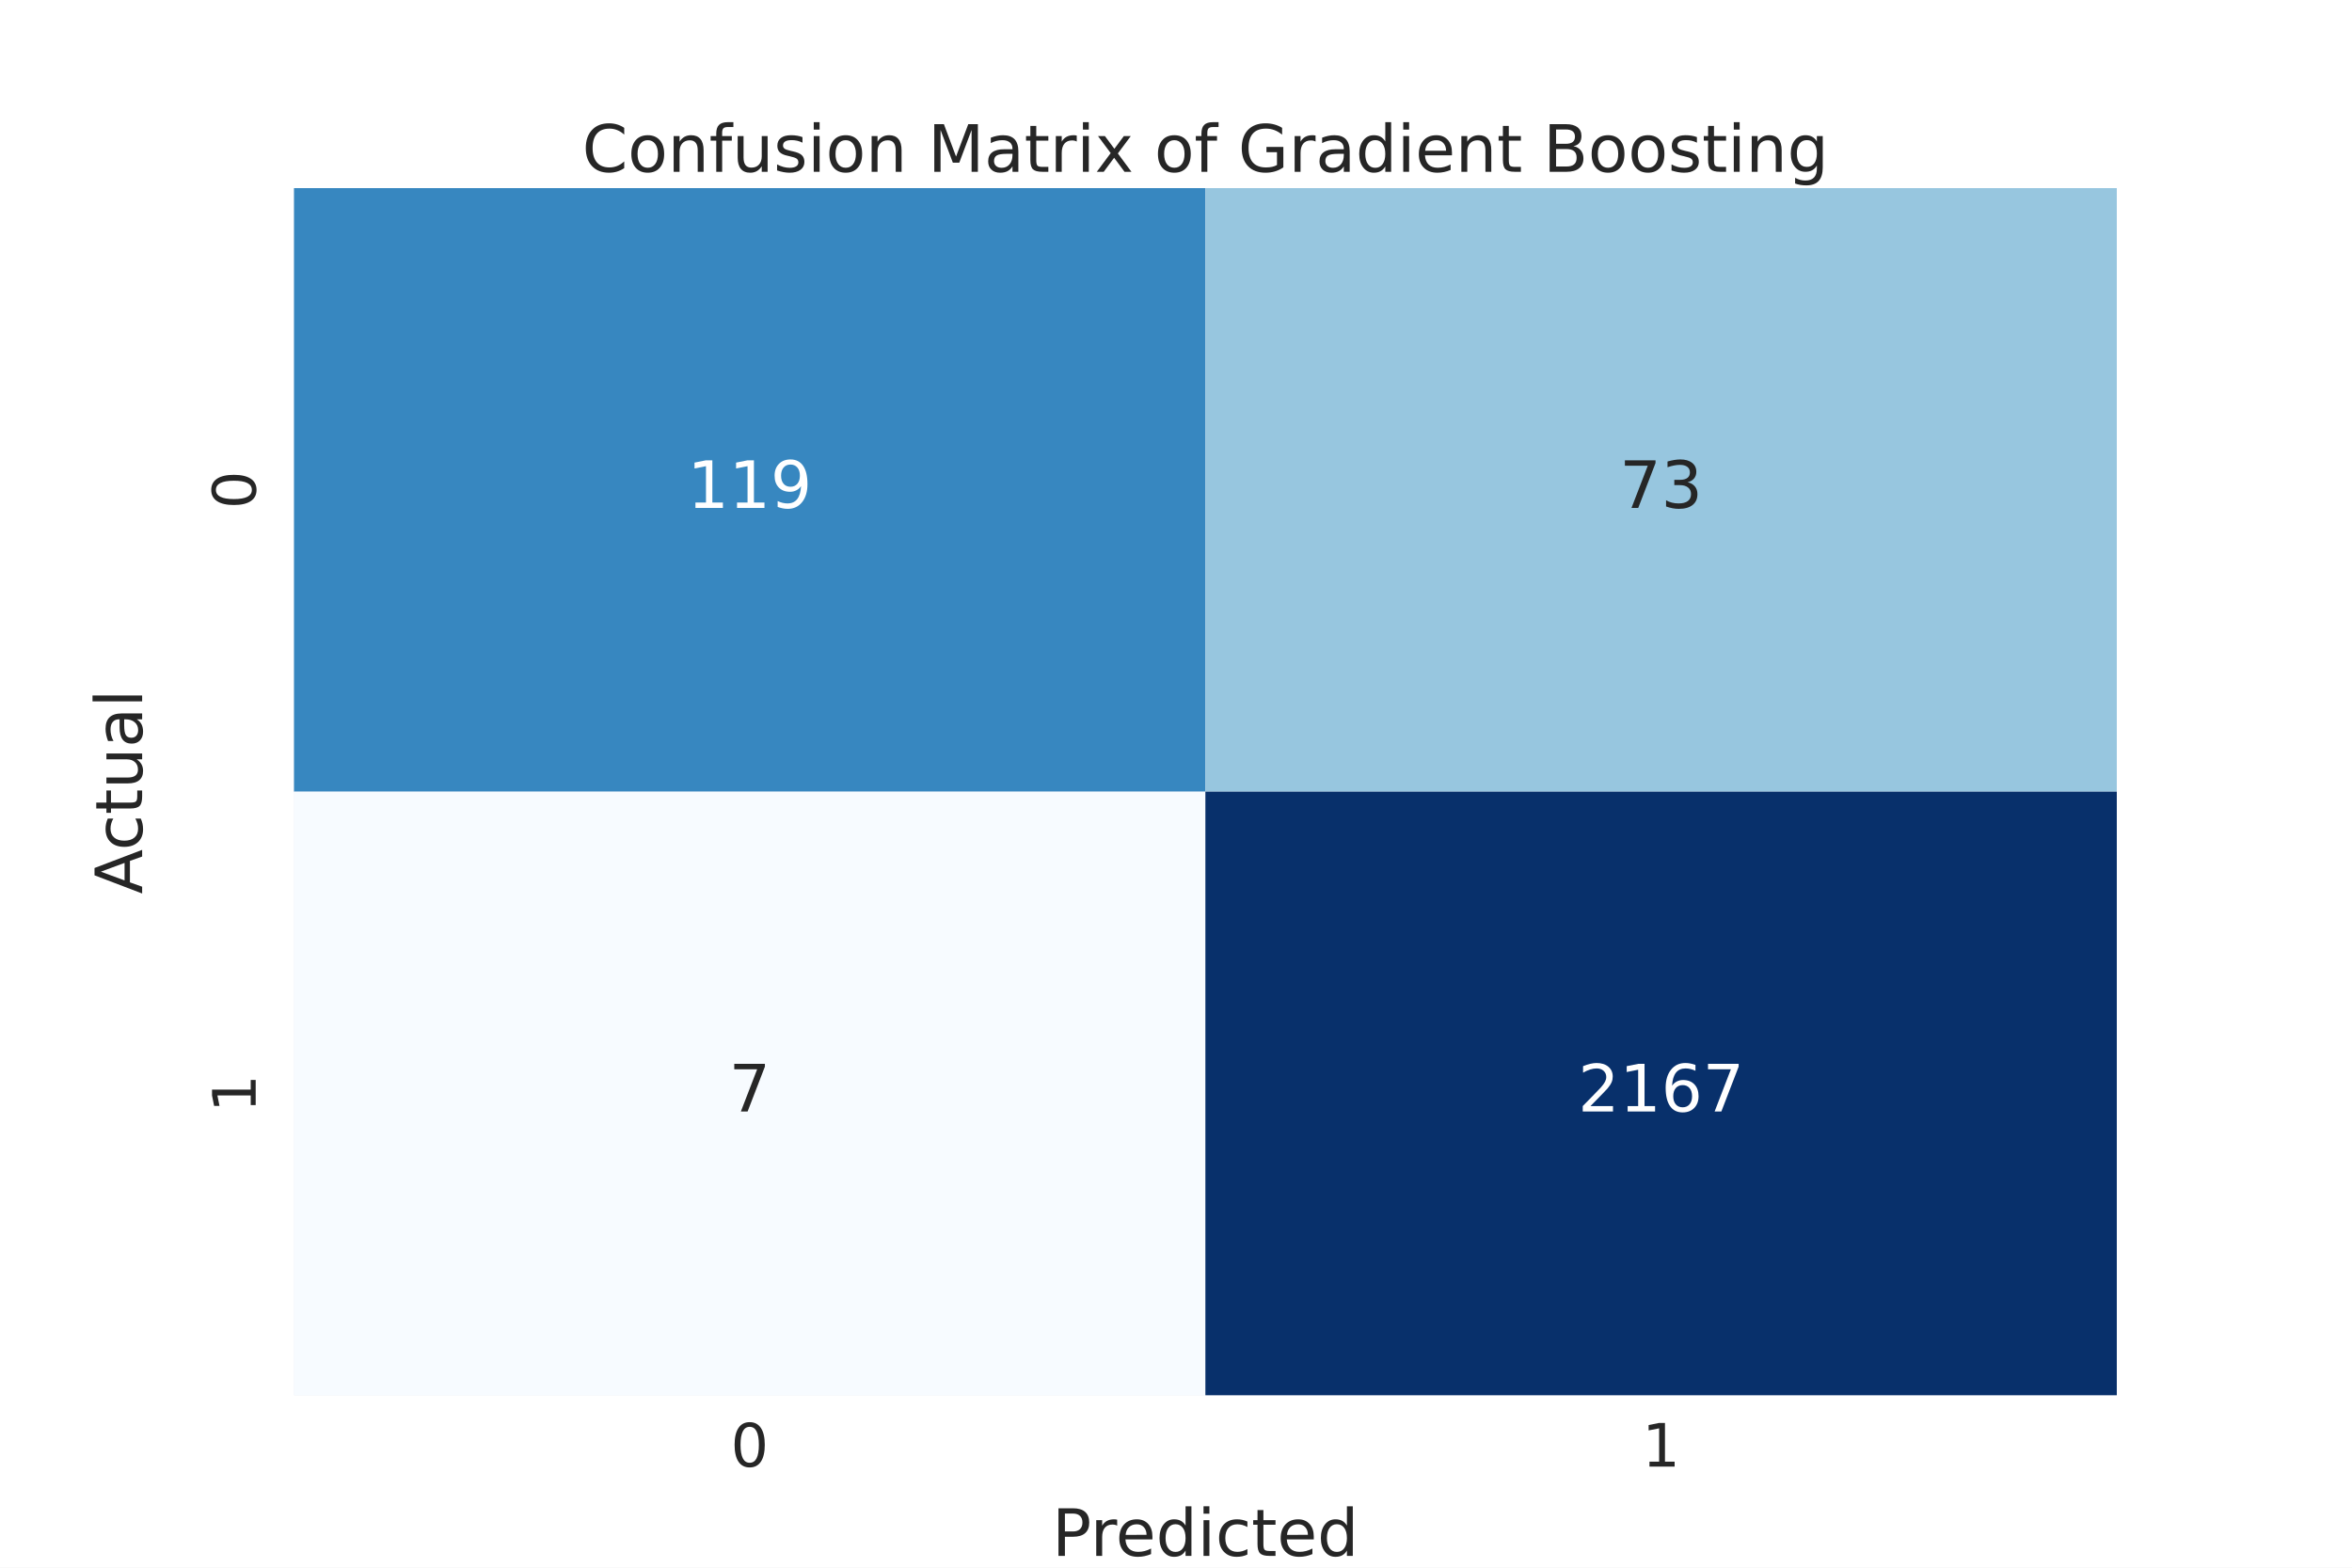
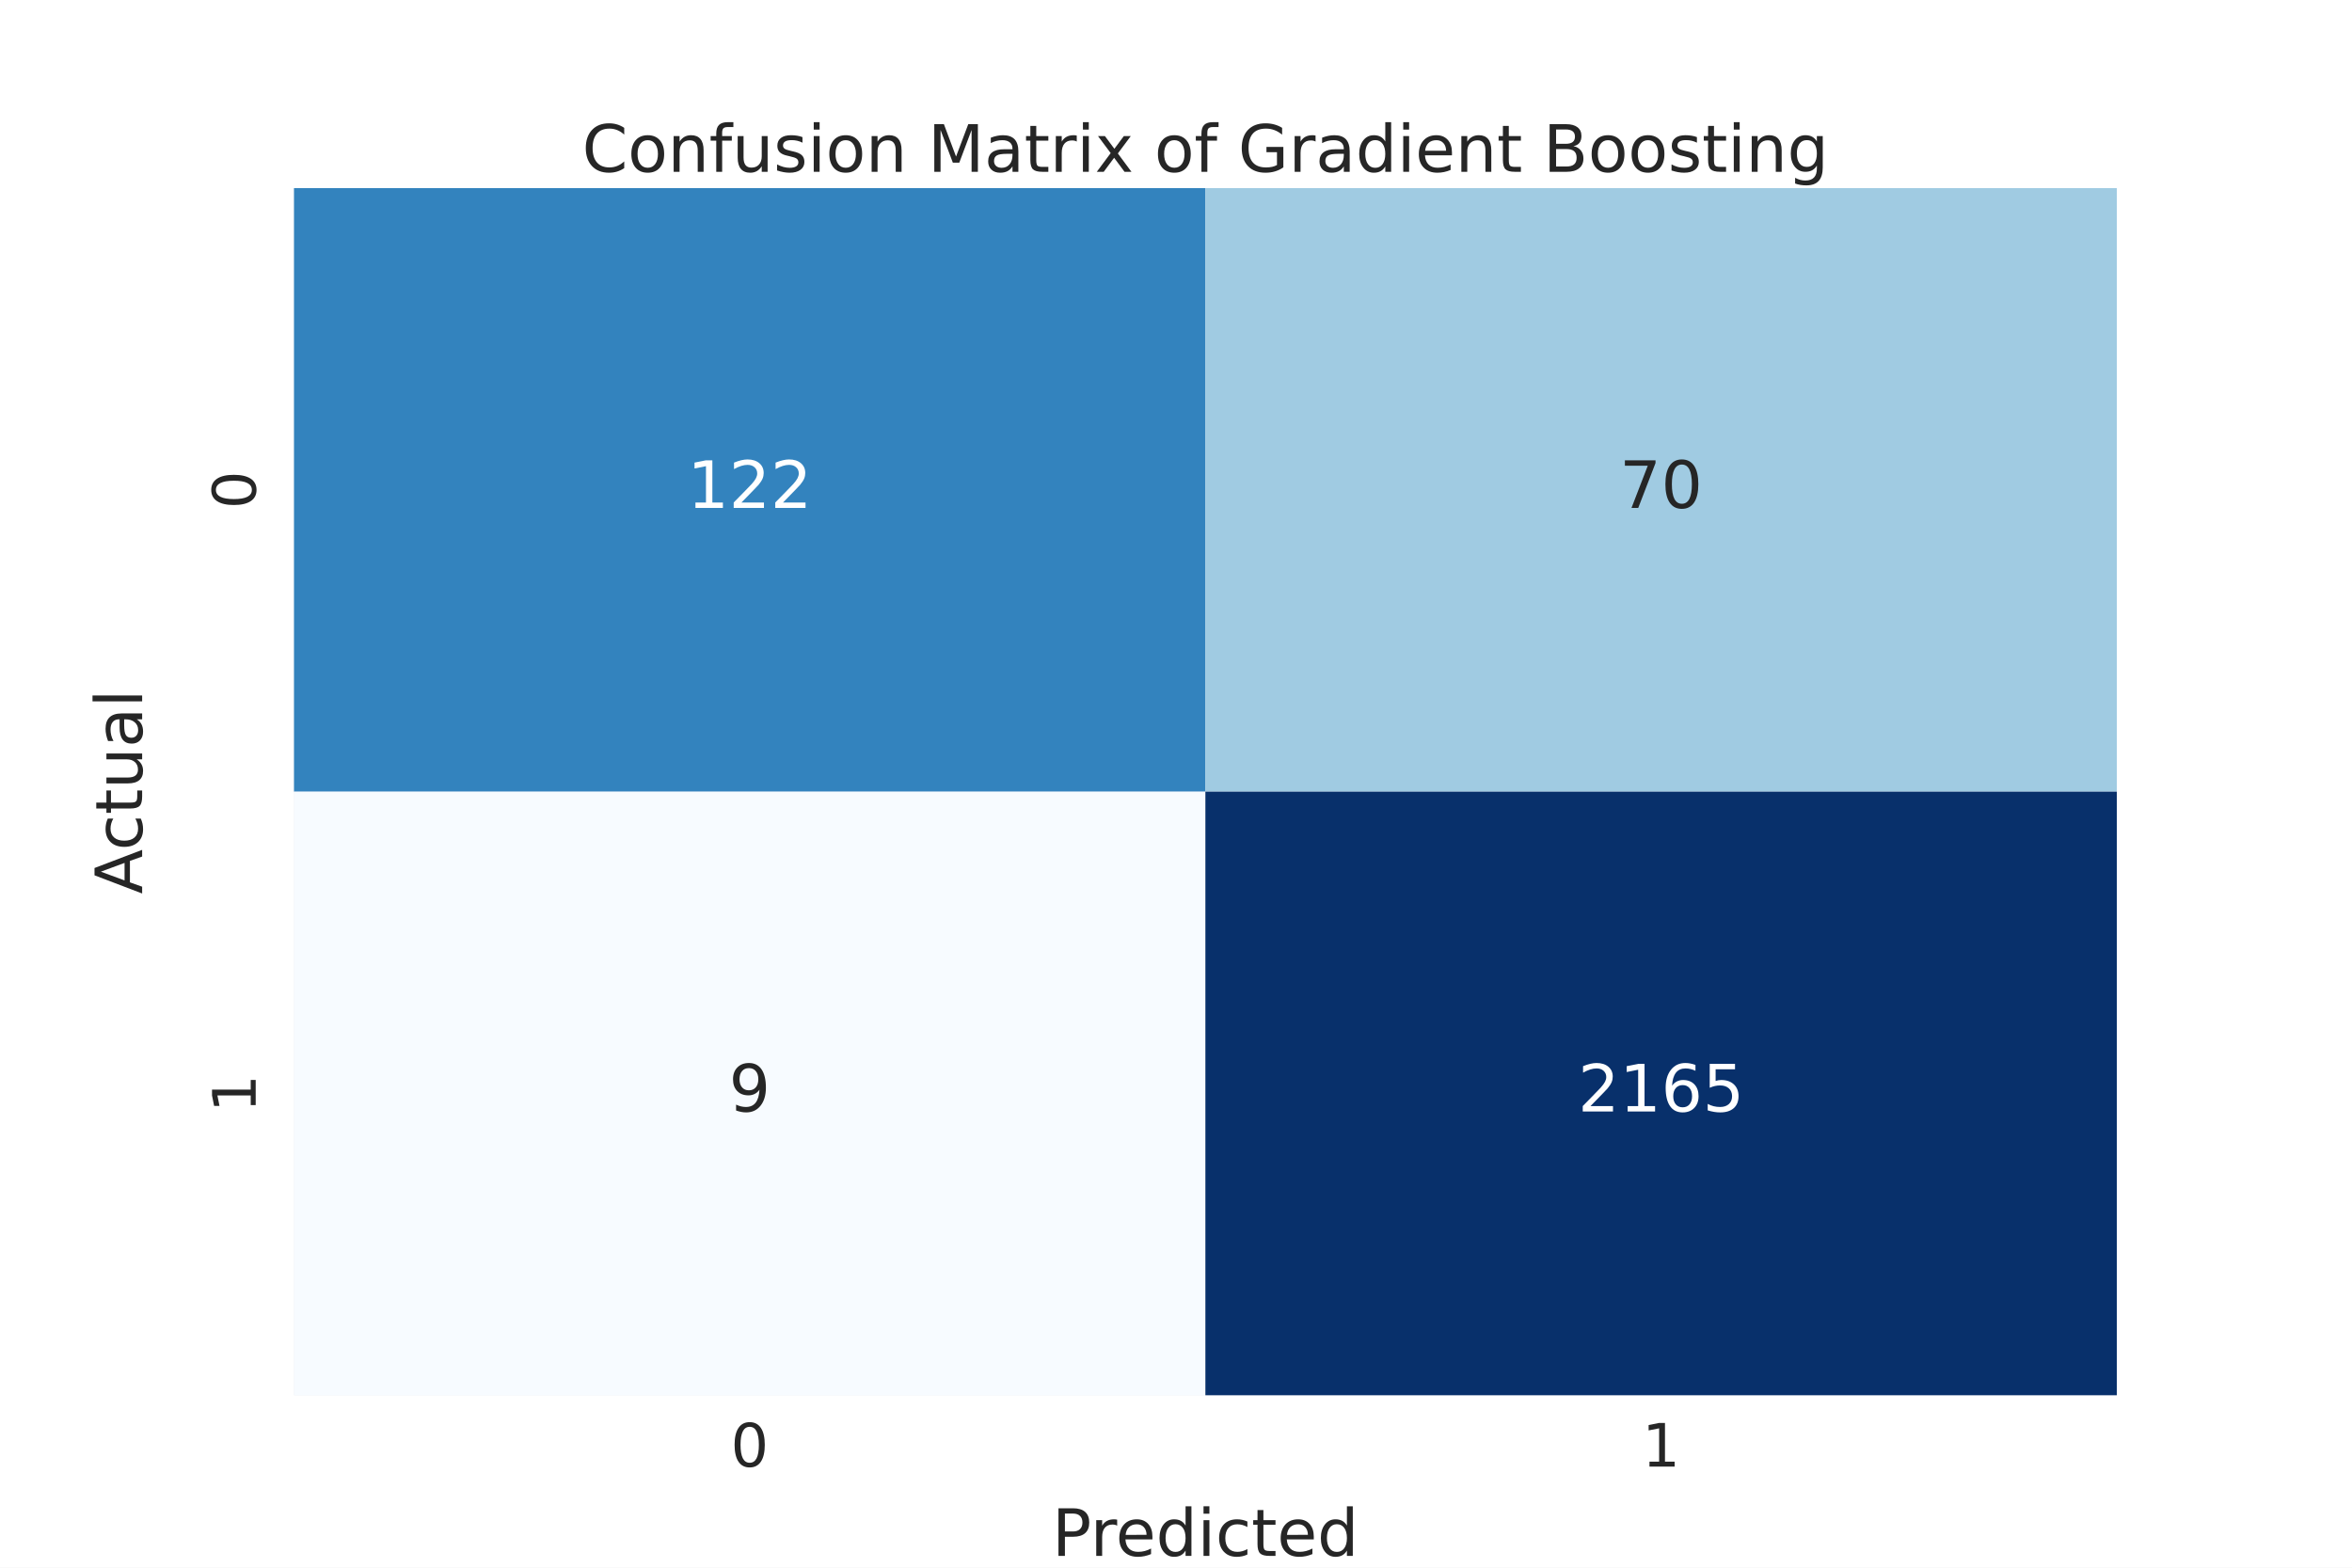
<svg xmlns="http://www.w3.org/2000/svg" xmlns:xlink="http://www.w3.org/1999/xlink" width="864pt" height="576pt" viewBox="0 0 864 576" version="1.1">
  <defs>
    <style type="text/css">*{stroke-linejoin: round; stroke-linecap: butt}</style>
  </defs>
  <g id="figure_1">
    <g id="patch_1">
      <path d="M 0 576  L 864 576  L 864 0  L 0 0  z " style="fill: #ffffff" />
    </g>
    <g id="axes_1">
      <g id="patch_2">
        <path d="M 108 512.64  L 777.6 512.64  L 777.6 69.12  L 108 69.12  z " style="fill: #eaeaf2" />
      </g>
      <g id="matplotlib.axis_1">
        <g id="xtick_1">
          <g id="text_1">
            <g style="fill: #262626" transform="translate(268.4013 538.8566) scale(0.22 -0.22)">
              <defs>
                <path id="DejaVuSans-30" d="M 2034 4250  Q 1547 4250 1301 3770  Q 1056 3291 1056 2328  Q 1056 1369 1301 889  Q 1547 409 2034 409  Q 2525 409 2770 889  Q 3016 1369 3016 2328  Q 3016 3291 2770 3770  Q 2525 4250 2034 4250  z M 2034 4750  Q 2819 4750 3233 4129  Q 3647 3509 3647 2328  Q 3647 1150 3233 529  Q 2819 -91 2034 -91  Q 1250 -91 836 529  Q 422 1150 422 2328  Q 422 3509 836 4129  Q 1250 4750 2034 4750  z " transform="scale(0.015625)" />
              </defs>
              <use xlink:href="#DejaVuSans-30" />
            </g>
          </g>
        </g>
        <g id="xtick_2">
          <g id="text_2">
            <g style="fill: #262626" transform="translate(603.2012 538.8566) scale(0.22 -0.22)">
              <defs>
                <path id="DejaVuSans-31" d="M 794 531  L 1825 531  L 1825 4091  L 703 3866  L 703 4441  L 1819 4666  L 2450 4666  L 2450 531  L 3481 531  L 3481 0  L 794 0  L 794 531  z " transform="scale(0.015625)" />
              </defs>
              <use xlink:href="#DejaVuSans-31" />
            </g>
          </g>
        </g>
        <g id="text_3">
          <g style="fill: #262626" transform="translate(386.4712 571.6681) scale(0.24 -0.24)">
            <defs>
              <path id="DejaVuSans-50" d="M 1259 4147  L 1259 2394  L 2053 2394  Q 2494 2394 2734 2622  Q 2975 2850 2975 3272  Q 2975 3691 2734 3919  Q 2494 4147 2053 4147  L 1259 4147  z M 628 4666  L 2053 4666  Q 2838 4666 3239 4311  Q 3641 3956 3641 3272  Q 3641 2581 3239 2228  Q 2838 1875 2053 1875  L 1259 1875  L 1259 0  L 628 0  L 628 4666  z " transform="scale(0.015625)" />
              <path id="DejaVuSans-72" d="M 2631 2963  Q 2534 3019 2420 3045  Q 2306 3072 2169 3072  Q 1681 3072 1420 2755  Q 1159 2438 1159 1844  L 1159 0  L 581 0  L 581 3500  L 1159 3500  L 1159 2956  Q 1341 3275 1631 3429  Q 1922 3584 2338 3584  Q 2397 3584 2469 3576  Q 2541 3569 2628 3553  L 2631 2963  z " transform="scale(0.015625)" />
              <path id="DejaVuSans-65" d="M 3597 1894  L 3597 1613  L 953 1613  Q 991 1019 1311 708  Q 1631 397 2203 397  Q 2534 397 2845 478  Q 3156 559 3463 722  L 3463 178  Q 3153 47 2828 -22  Q 2503 -91 2169 -91  Q 1331 -91 842 396  Q 353 884 353 1716  Q 353 2575 817 3079  Q 1281 3584 2069 3584  Q 2775 3584 3186 3129  Q 3597 2675 3597 1894  z M 3022 2063  Q 3016 2534 2758 2815  Q 2500 3097 2075 3097  Q 1594 3097 1305 2825  Q 1016 2553 972 2059  L 3022 2063  z " transform="scale(0.015625)" />
              <path id="DejaVuSans-64" d="M 2906 2969  L 2906 4863  L 3481 4863  L 3481 0  L 2906 0  L 2906 525  Q 2725 213 2448 61  Q 2172 -91 1784 -91  Q 1150 -91 751 415  Q 353 922 353 1747  Q 353 2572 751 3078  Q 1150 3584 1784 3584  Q 2172 3584 2448 3432  Q 2725 3281 2906 2969  z M 947 1747  Q 947 1113 1208 752  Q 1469 391 1925 391  Q 2381 391 2643 752  Q 2906 1113 2906 1747  Q 2906 2381 2643 2742  Q 2381 3103 1925 3103  Q 1469 3103 1208 2742  Q 947 2381 947 1747  z " transform="scale(0.015625)" />
              <path id="DejaVuSans-69" d="M 603 3500  L 1178 3500  L 1178 0  L 603 0  L 603 3500  z M 603 4863  L 1178 4863  L 1178 4134  L 603 4134  L 603 4863  z " transform="scale(0.015625)" />
              <path id="DejaVuSans-63" d="M 3122 3366  L 3122 2828  Q 2878 2963 2633 3030  Q 2388 3097 2138 3097  Q 1578 3097 1268 2742  Q 959 2388 959 1747  Q 959 1106 1268 751  Q 1578 397 2138 397  Q 2388 397 2633 464  Q 2878 531 3122 666  L 3122 134  Q 2881 22 2623 -34  Q 2366 -91 2075 -91  Q 1284 -91 818 406  Q 353 903 353 1747  Q 353 2603 823 3093  Q 1294 3584 2113 3584  Q 2378 3584 2631 3529  Q 2884 3475 3122 3366  z " transform="scale(0.015625)" />
              <path id="DejaVuSans-74" d="M 1172 4494  L 1172 3500  L 2356 3500  L 2356 3053  L 1172 3053  L 1172 1153  Q 1172 725 1289 603  Q 1406 481 1766 481  L 2356 481  L 2356 0  L 1766 0  Q 1100 0 847 248  Q 594 497 594 1153  L 594 3053  L 172 3053  L 172 3500  L 594 3500  L 594 4494  L 1172 4494  z " transform="scale(0.015625)" />
            </defs>
            <use xlink:href="#DejaVuSans-50" />
            <use xlink:href="#DejaVuSans-72" x="58.553" />
            <use xlink:href="#DejaVuSans-65" x="97.416" />
            <use xlink:href="#DejaVuSans-64" x="158.939" />
            <use xlink:href="#DejaVuSans-69" x="222.416" />
            <use xlink:href="#DejaVuSans-63" x="250.199" />
            <use xlink:href="#DejaVuSans-74" x="305.18" />
            <use xlink:href="#DejaVuSans-65" x="344.389" />
            <use xlink:href="#DejaVuSans-64" x="405.912" />
          </g>
        </g>
      </g>
      <g id="matplotlib.axis_2">
        <g id="ytick_1">
          <g id="text_4">
            <g style="fill: #262626" transform="translate(93.92469 186.9988) rotate(-90) scale(0.22 -0.22)">
              <use xlink:href="#DejaVuSans-30" />
            </g>
          </g>
        </g>
        <g id="ytick_2">
          <g id="text_5">
            <g style="fill: #262626" transform="translate(93.92469 408.7588) rotate(-90) scale(0.22 -0.22)">
              <use xlink:href="#DejaVuSans-31" />
            </g>
          </g>
        </g>
        <g id="text_6">
          <g style="fill: #262626" transform="translate(52.21688 328.4737) rotate(-90) scale(0.24 -0.24)">
            <defs>
              <path id="DejaVuSans-41" d="M 2188 4044  L 1331 1722  L 3047 1722  L 2188 4044  z M 1831 4666  L 2547 4666  L 4325 0  L 3669 0  L 3244 1197  L 1141 1197  L 716 0  L 50 0  L 1831 4666  z " transform="scale(0.015625)" />
              <path id="DejaVuSans-75" d="M 544 1381  L 544 3500  L 1119 3500  L 1119 1403  Q 1119 906 1312 657  Q 1506 409 1894 409  Q 2359 409 2629 706  Q 2900 1003 2900 1516  L 2900 3500  L 3475 3500  L 3475 0  L 2900 0  L 2900 538  Q 2691 219 2414 64  Q 2138 -91 1772 -91  Q 1169 -91 856 284  Q 544 659 544 1381  z M 1991 3584  L 1991 3584  z " transform="scale(0.015625)" />
              <path id="DejaVuSans-61" d="M 2194 1759  Q 1497 1759 1228 1600  Q 959 1441 959 1056  Q 959 750 1161 570  Q 1363 391 1709 391  Q 2188 391 2477 730  Q 2766 1069 2766 1631  L 2766 1759  L 2194 1759  z M 3341 1997  L 3341 0  L 2766 0  L 2766 531  Q 2569 213 2275 61  Q 1981 -91 1556 -91  Q 1019 -91 701 211  Q 384 513 384 1019  Q 384 1609 779 1909  Q 1175 2209 1959 2209  L 2766 2209  L 2766 2266  Q 2766 2663 2505 2880  Q 2244 3097 1772 3097  Q 1472 3097 1187 3025  Q 903 2953 641 2809  L 641 3341  Q 956 3463 1253 3523  Q 1550 3584 1831 3584  Q 2591 3584 2966 3190  Q 3341 2797 3341 1997  z " transform="scale(0.015625)" />
              <path id="DejaVuSans-6c" d="M 603 4863  L 1178 4863  L 1178 0  L 603 0  L 603 4863  z " transform="scale(0.015625)" />
            </defs>
            <use xlink:href="#DejaVuSans-41" />
            <use xlink:href="#DejaVuSans-63" x="66.658" />
            <use xlink:href="#DejaVuSans-74" x="121.639" />
            <use xlink:href="#DejaVuSans-75" x="160.848" />
            <use xlink:href="#DejaVuSans-61" x="224.227" />
            <use xlink:href="#DejaVuSans-6c" x="285.506" />
          </g>
        </g>
      </g>
      <g id="QuadMesh_1">
-         <path d="M 108 69.12  L 442.8 69.12  L 442.8 290.88  L 108 290.88  L 108 69.12  " clip-path="url(#p61d8cef63f)" style="fill: #3787c0" />
-         <path d="M 442.8 69.12  L 777.6 69.12  L 777.6 290.88  L 442.8 290.88  L 442.8 69.12  " clip-path="url(#p61d8cef63f)" style="fill: #97c6df" />
-         <path d="M 108 290.88  L 442.8 290.88  L 442.8 512.64  L 108 512.64  L 108 290.88  " clip-path="url(#p61d8cef63f)" style="fill: #f7fbff" />
-         <path d="M 442.8 290.88  L 777.6 290.88  L 777.6 512.64  L 442.8 512.64  L 442.8 290.88  " clip-path="url(#p61d8cef63f)" style="fill: #08306b" />
+         <path d="M 108 69.12  L 442.8 69.12  L 442.8 290.88  L 108 290.88  L 108 69.12  " clip-path="url(#p28cd6d9ed1)" style="fill: #3383be" />
+         <path d="M 442.8 69.12  L 777.6 69.12  L 777.6 290.88  L 442.8 290.88  L 442.8 69.12  " clip-path="url(#p28cd6d9ed1)" style="fill: #a0cbe2" />
+         <path d="M 108 290.88  L 442.8 290.88  L 442.8 512.64  L 108 512.64  L 108 290.88  " clip-path="url(#p28cd6d9ed1)" style="fill: #f7fbff" />
+         <path d="M 442.8 290.88  L 777.6 290.88  L 777.6 512.64  L 442.8 512.64  L 442.8 290.88  " clip-path="url(#p28cd6d9ed1)" style="fill: #08306b" />
      </g>
      <g id="text_7">
        <g style="fill: #ffffff" transform="translate(252.495 186.6225) scale(0.24 -0.24)">
          <defs>
-             <path id="DejaVuSans-39" d="M 703 97  L 703 672  Q 941 559 1184 500  Q 1428 441 1663 441  Q 2288 441 2617 861  Q 2947 1281 2994 2138  Q 2813 1869 2534 1725  Q 2256 1581 1919 1581  Q 1219 1581 811 2004  Q 403 2428 403 3163  Q 403 3881 828 4315  Q 1253 4750 1959 4750  Q 2769 4750 3195 4129  Q 3622 3509 3622 2328  Q 3622 1225 3098 567  Q 2575 -91 1691 -91  Q 1453 -91 1209 -44  Q 966 3 703 97  z M 1959 2075  Q 2384 2075 2632 2365  Q 2881 2656 2881 3163  Q 2881 3666 2632 3958  Q 2384 4250 1959 4250  Q 1534 4250 1286 3958  Q 1038 3666 1038 3163  Q 1038 2656 1286 2365  Q 1534 2075 1959 2075  z " transform="scale(0.015625)" />
+             <path id="DejaVuSans-32" d="M 1228 531  L 3431 531  L 3431 0  L 469 0  L 469 531  Q 828 903 1448 1529  Q 2069 2156 2228 2338  Q 2531 2678 2651 2914  Q 2772 3150 2772 3378  Q 2772 3750 2511 3984  Q 2250 4219 1831 4219  Q 1534 4219 1204 4116  Q 875 4013 500 3803  L 500 4441  Q 881 4594 1212 4672  Q 1544 4750 1819 4750  Q 2544 4750 2975 4387  Q 3406 4025 3406 3419  Q 3406 3131 3298 2873  Q 3191 2616 2906 2266  Q 2828 2175 2409 1742  Q 1991 1309 1228 531  z " transform="scale(0.015625)" />
          </defs>
          <use xlink:href="#DejaVuSans-31" />
-           <use xlink:href="#DejaVuSans-31" x="63.623" />
-           <use xlink:href="#DejaVuSans-39" x="127.246" />
+           <use xlink:href="#DejaVuSans-32" x="63.623" />
+           <use xlink:href="#DejaVuSans-32" x="127.246" />
        </g>
      </g>
      <g id="text_8">
        <g style="fill: #262626" transform="translate(594.93 186.6225) scale(0.24 -0.24)">
          <defs>
            <path id="DejaVuSans-37" d="M 525 4666  L 3525 4666  L 3525 4397  L 1831 0  L 1172 0  L 2766 4134  L 525 4134  L 525 4666  z " transform="scale(0.015625)" />
-             <path id="DejaVuSans-33" d="M 2597 2516  Q 3050 2419 3304 2112  Q 3559 1806 3559 1356  Q 3559 666 3084 287  Q 2609 -91 1734 -91  Q 1441 -91 1130 -33  Q 819 25 488 141  L 488 750  Q 750 597 1062 519  Q 1375 441 1716 441  Q 2309 441 2620 675  Q 2931 909 2931 1356  Q 2931 1769 2642 2001  Q 2353 2234 1838 2234  L 1294 2234  L 1294 2753  L 1863 2753  Q 2328 2753 2575 2939  Q 2822 3125 2822 3475  Q 2822 3834 2567 4026  Q 2313 4219 1838 4219  Q 1578 4219 1281 4162  Q 984 4106 628 3988  L 628 4550  Q 988 4650 1302 4700  Q 1616 4750 1894 4750  Q 2613 4750 3031 4423  Q 3450 4097 3450 3541  Q 3450 3153 3228 2886  Q 3006 2619 2597 2516  z " transform="scale(0.015625)" />
          </defs>
          <use xlink:href="#DejaVuSans-37" />
-           <use xlink:href="#DejaVuSans-33" x="63.623" />
+           <use xlink:href="#DejaVuSans-30" x="63.623" />
        </g>
      </g>
      <g id="text_9">
        <g style="fill: #262626" transform="translate(267.765 408.3825) scale(0.24 -0.24)">
-           <use xlink:href="#DejaVuSans-37" />
+           <defs>
+             <path id="DejaVuSans-39" d="M 703 97  L 703 672  Q 941 559 1184 500  Q 1428 441 1663 441  Q 2288 441 2617 861  Q 2947 1281 2994 2138  Q 2813 1869 2534 1725  Q 2256 1581 1919 1581  Q 1219 1581 811 2004  Q 403 2428 403 3163  Q 403 3881 828 4315  Q 1253 4750 1959 4750  Q 2769 4750 3195 4129  Q 3622 3509 3622 2328  Q 3622 1225 3098 567  Q 2575 -91 1691 -91  Q 1453 -91 1209 -44  Q 966 3 703 97  z M 1959 2075  Q 2384 2075 2632 2365  Q 2881 2656 2881 3163  Q 2881 3666 2632 3958  Q 2384 4250 1959 4250  Q 1534 4250 1286 3958  Q 1038 3666 1038 3163  Q 1038 2656 1286 2365  Q 1534 2075 1959 2075  z " transform="scale(0.015625)" />
+           </defs>
+           <use xlink:href="#DejaVuSans-39" />
        </g>
      </g>
      <g id="text_10">
        <g style="fill: #ffffff" transform="translate(579.66 408.3825) scale(0.24 -0.24)">
          <defs>
-             <path id="DejaVuSans-32" d="M 1228 531  L 3431 531  L 3431 0  L 469 0  L 469 531  Q 828 903 1448 1529  Q 2069 2156 2228 2338  Q 2531 2678 2651 2914  Q 2772 3150 2772 3378  Q 2772 3750 2511 3984  Q 2250 4219 1831 4219  Q 1534 4219 1204 4116  Q 875 4013 500 3803  L 500 4441  Q 881 4594 1212 4672  Q 1544 4750 1819 4750  Q 2544 4750 2975 4387  Q 3406 4025 3406 3419  Q 3406 3131 3298 2873  Q 3191 2616 2906 2266  Q 2828 2175 2409 1742  Q 1991 1309 1228 531  z " transform="scale(0.015625)" />
            <path id="DejaVuSans-36" d="M 2113 2584  Q 1688 2584 1439 2293  Q 1191 2003 1191 1497  Q 1191 994 1439 701  Q 1688 409 2113 409  Q 2538 409 2786 701  Q 3034 994 3034 1497  Q 3034 2003 2786 2293  Q 2538 2584 2113 2584  z M 3366 4563  L 3366 3988  Q 3128 4100 2886 4159  Q 2644 4219 2406 4219  Q 1781 4219 1451 3797  Q 1122 3375 1075 2522  Q 1259 2794 1537 2939  Q 1816 3084 2150 3084  Q 2853 3084 3261 2657  Q 3669 2231 3669 1497  Q 3669 778 3244 343  Q 2819 -91 2113 -91  Q 1303 -91 875 529  Q 447 1150 447 2328  Q 447 3434 972 4092  Q 1497 4750 2381 4750  Q 2619 4750 2861 4703  Q 3103 4656 3366 4563  z " transform="scale(0.015625)" />
+             <path id="DejaVuSans-35" d="M 691 4666  L 3169 4666  L 3169 4134  L 1269 4134  L 1269 2991  Q 1406 3038 1543 3061  Q 1681 3084 1819 3084  Q 2600 3084 3056 2656  Q 3513 2228 3513 1497  Q 3513 744 3044 326  Q 2575 -91 1722 -91  Q 1428 -91 1123 -41  Q 819 9 494 109  L 494 744  Q 775 591 1075 516  Q 1375 441 1709 441  Q 2250 441 2565 725  Q 2881 1009 2881 1497  Q 2881 1984 2565 2268  Q 2250 2553 1709 2553  Q 1456 2553 1204 2497  Q 953 2441 691 2322  L 691 4666  z " transform="scale(0.015625)" />
          </defs>
          <use xlink:href="#DejaVuSans-32" />
          <use xlink:href="#DejaVuSans-31" x="63.623" />
          <use xlink:href="#DejaVuSans-36" x="127.246" />
-           <use xlink:href="#DejaVuSans-37" x="190.869" />
+           <use xlink:href="#DejaVuSans-35" x="190.869" />
        </g>
      </g>
      <g id="text_11">
        <g style="fill: #262626" transform="translate(213.8475 63.12) scale(0.24 -0.24)">
          <defs>
            <path id="DejaVuSans-43" d="M 4122 4306  L 4122 3641  Q 3803 3938 3442 4084  Q 3081 4231 2675 4231  Q 1875 4231 1450 3742  Q 1025 3253 1025 2328  Q 1025 1406 1450 917  Q 1875 428 2675 428  Q 3081 428 3442 575  Q 3803 722 4122 1019  L 4122 359  Q 3791 134 3420 21  Q 3050 -91 2638 -91  Q 1578 -91 968 557  Q 359 1206 359 2328  Q 359 3453 968 4101  Q 1578 4750 2638 4750  Q 3056 4750 3426 4639  Q 3797 4528 4122 4306  z " transform="scale(0.015625)" />
            <path id="DejaVuSans-6f" d="M 1959 3097  Q 1497 3097 1228 2736  Q 959 2375 959 1747  Q 959 1119 1226 758  Q 1494 397 1959 397  Q 2419 397 2687 759  Q 2956 1122 2956 1747  Q 2956 2369 2687 2733  Q 2419 3097 1959 3097  z M 1959 3584  Q 2709 3584 3137 3096  Q 3566 2609 3566 1747  Q 3566 888 3137 398  Q 2709 -91 1959 -91  Q 1206 -91 779 398  Q 353 888 353 1747  Q 353 2609 779 3096  Q 1206 3584 1959 3584  z " transform="scale(0.015625)" />
            <path id="DejaVuSans-6e" d="M 3513 2113  L 3513 0  L 2938 0  L 2938 2094  Q 2938 2591 2744 2837  Q 2550 3084 2163 3084  Q 1697 3084 1428 2787  Q 1159 2491 1159 1978  L 1159 0  L 581 0  L 581 3500  L 1159 3500  L 1159 2956  Q 1366 3272 1645 3428  Q 1925 3584 2291 3584  Q 2894 3584 3203 3211  Q 3513 2838 3513 2113  z " transform="scale(0.015625)" />
            <path id="DejaVuSans-66" d="M 2375 4863  L 2375 4384  L 1825 4384  Q 1516 4384 1395 4259  Q 1275 4134 1275 3809  L 1275 3500  L 2222 3500  L 2222 3053  L 1275 3053  L 1275 0  L 697 0  L 697 3053  L 147 3053  L 147 3500  L 697 3500  L 697 3744  Q 697 4328 969 4595  Q 1241 4863 1831 4863  L 2375 4863  z " transform="scale(0.015625)" />
            <path id="DejaVuSans-73" d="M 2834 3397  L 2834 2853  Q 2591 2978 2328 3040  Q 2066 3103 1784 3103  Q 1356 3103 1142 2972  Q 928 2841 928 2578  Q 928 2378 1081 2264  Q 1234 2150 1697 2047  L 1894 2003  Q 2506 1872 2764 1633  Q 3022 1394 3022 966  Q 3022 478 2636 193  Q 2250 -91 1575 -91  Q 1294 -91 989 -36  Q 684 19 347 128  L 347 722  Q 666 556 975 473  Q 1284 391 1588 391  Q 1994 391 2212 530  Q 2431 669 2431 922  Q 2431 1156 2273 1281  Q 2116 1406 1581 1522  L 1381 1569  Q 847 1681 609 1914  Q 372 2147 372 2553  Q 372 3047 722 3315  Q 1072 3584 1716 3584  Q 2034 3584 2315 3537  Q 2597 3491 2834 3397  z " transform="scale(0.015625)" />
            <path id="DejaVuSans-20" transform="scale(0.015625)" />
            <path id="DejaVuSans-4d" d="M 628 4666  L 1569 4666  L 2759 1491  L 3956 4666  L 4897 4666  L 4897 0  L 4281 0  L 4281 4097  L 3078 897  L 2444 897  L 1241 4097  L 1241 0  L 628 0  L 628 4666  z " transform="scale(0.015625)" />
            <path id="DejaVuSans-78" d="M 3513 3500  L 2247 1797  L 3578 0  L 2900 0  L 1881 1375  L 863 0  L 184 0  L 1544 1831  L 300 3500  L 978 3500  L 1906 2253  L 2834 3500  L 3513 3500  z " transform="scale(0.015625)" />
            <path id="DejaVuSans-47" d="M 3809 666  L 3809 1919  L 2778 1919  L 2778 2438  L 4434 2438  L 4434 434  Q 4069 175 3628 42  Q 3188 -91 2688 -91  Q 1594 -91 976 548  Q 359 1188 359 2328  Q 359 3472 976 4111  Q 1594 4750 2688 4750  Q 3144 4750 3555 4637  Q 3966 4525 4313 4306  L 4313 3634  Q 3963 3931 3569 4081  Q 3175 4231 2741 4231  Q 1884 4231 1454 3753  Q 1025 3275 1025 2328  Q 1025 1384 1454 906  Q 1884 428 2741 428  Q 3075 428 3337 486  Q 3600 544 3809 666  z " transform="scale(0.015625)" />
            <path id="DejaVuSans-42" d="M 1259 2228  L 1259 519  L 2272 519  Q 2781 519 3026 730  Q 3272 941 3272 1375  Q 3272 1813 3026 2020  Q 2781 2228 2272 2228  L 1259 2228  z M 1259 4147  L 1259 2741  L 2194 2741  Q 2656 2741 2882 2914  Q 3109 3088 3109 3444  Q 3109 3797 2882 3972  Q 2656 4147 2194 4147  L 1259 4147  z M 628 4666  L 2241 4666  Q 2963 4666 3353 4366  Q 3744 4066 3744 3513  Q 3744 3084 3544 2831  Q 3344 2578 2956 2516  Q 3422 2416 3680 2098  Q 3938 1781 3938 1306  Q 3938 681 3513 340  Q 3088 0 2303 0  L 628 0  L 628 4666  z " transform="scale(0.015625)" />
            <path id="DejaVuSans-67" d="M 2906 1791  Q 2906 2416 2648 2759  Q 2391 3103 1925 3103  Q 1463 3103 1205 2759  Q 947 2416 947 1791  Q 947 1169 1205 825  Q 1463 481 1925 481  Q 2391 481 2648 825  Q 2906 1169 2906 1791  z M 3481 434  Q 3481 -459 3084 -895  Q 2688 -1331 1869 -1331  Q 1566 -1331 1297 -1286  Q 1028 -1241 775 -1147  L 775 -588  Q 1028 -725 1275 -790  Q 1522 -856 1778 -856  Q 2344 -856 2625 -561  Q 2906 -266 2906 331  L 2906 616  Q 2728 306 2450 153  Q 2172 0 1784 0  Q 1141 0 747 490  Q 353 981 353 1791  Q 353 2603 747 3093  Q 1141 3584 1784 3584  Q 2172 3584 2450 3431  Q 2728 3278 2906 2969  L 2906 3500  L 3481 3500  L 3481 434  z " transform="scale(0.015625)" />
          </defs>
          <use xlink:href="#DejaVuSans-43" />
          <use xlink:href="#DejaVuSans-6f" x="69.824" />
          <use xlink:href="#DejaVuSans-6e" x="131.006" />
          <use xlink:href="#DejaVuSans-66" x="194.385" />
          <use xlink:href="#DejaVuSans-75" x="229.59" />
          <use xlink:href="#DejaVuSans-73" x="292.969" />
          <use xlink:href="#DejaVuSans-69" x="345.068" />
          <use xlink:href="#DejaVuSans-6f" x="372.852" />
          <use xlink:href="#DejaVuSans-6e" x="434.033" />
          <use xlink:href="#DejaVuSans-20" x="497.412" />
          <use xlink:href="#DejaVuSans-4d" x="529.199" />
          <use xlink:href="#DejaVuSans-61" x="615.479" />
          <use xlink:href="#DejaVuSans-74" x="676.758" />
          <use xlink:href="#DejaVuSans-72" x="715.967" />
          <use xlink:href="#DejaVuSans-69" x="757.08" />
          <use xlink:href="#DejaVuSans-78" x="784.863" />
          <use xlink:href="#DejaVuSans-20" x="844.043" />
          <use xlink:href="#DejaVuSans-6f" x="875.83" />
          <use xlink:href="#DejaVuSans-66" x="937.012" />
          <use xlink:href="#DejaVuSans-20" x="972.217" />
          <use xlink:href="#DejaVuSans-47" x="1004.004" />
          <use xlink:href="#DejaVuSans-72" x="1081.494" />
          <use xlink:href="#DejaVuSans-61" x="1122.607" />
          <use xlink:href="#DejaVuSans-64" x="1183.887" />
          <use xlink:href="#DejaVuSans-69" x="1247.363" />
          <use xlink:href="#DejaVuSans-65" x="1275.146" />
          <use xlink:href="#DejaVuSans-6e" x="1336.67" />
          <use xlink:href="#DejaVuSans-74" x="1400.049" />
          <use xlink:href="#DejaVuSans-20" x="1439.258" />
          <use xlink:href="#DejaVuSans-42" x="1471.045" />
          <use xlink:href="#DejaVuSans-6f" x="1539.648" />
          <use xlink:href="#DejaVuSans-6f" x="1600.83" />
          <use xlink:href="#DejaVuSans-73" x="1662.012" />
          <use xlink:href="#DejaVuSans-74" x="1714.111" />
          <use xlink:href="#DejaVuSans-69" x="1753.32" />
          <use xlink:href="#DejaVuSans-6e" x="1781.104" />
          <use xlink:href="#DejaVuSans-67" x="1844.482" />
        </g>
      </g>
    </g>
  </g>
  <defs>
-     <clipPath id="p61d8cef63f">
+     <clipPath id="p28cd6d9ed1">
      <rect x="108" y="69.12" width="669.6" height="443.52" />
    </clipPath>
  </defs>
</svg>
